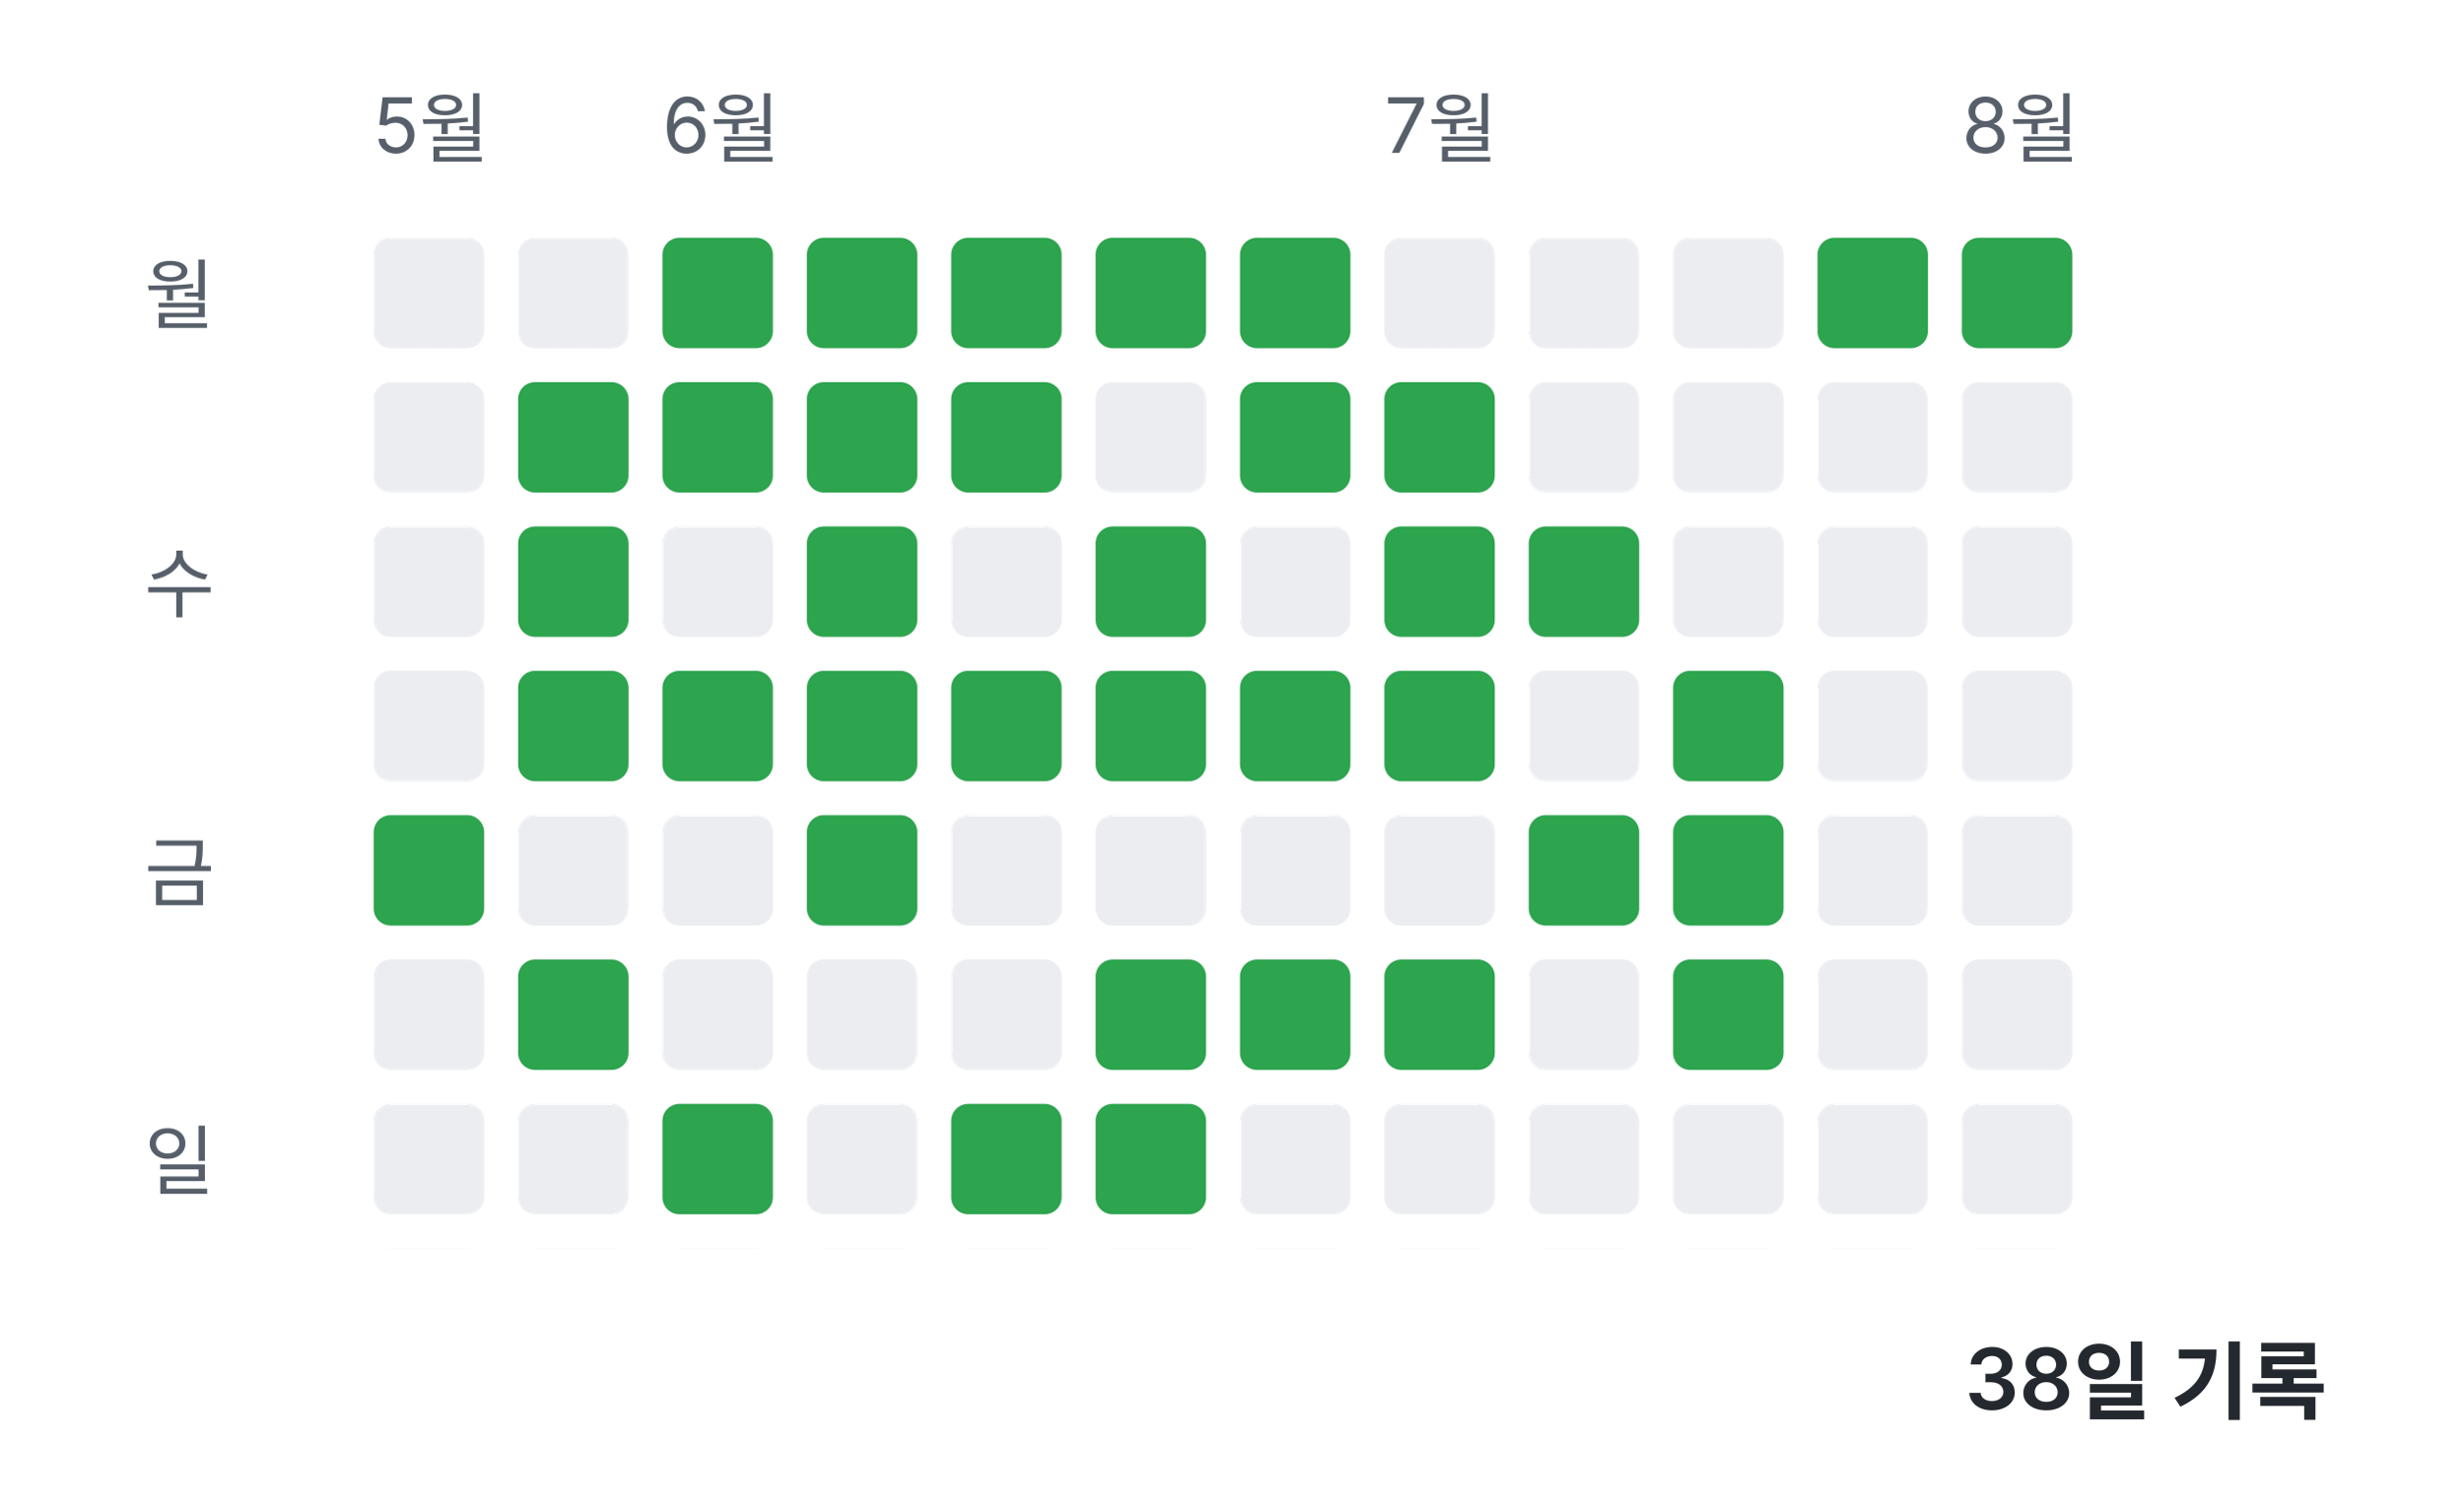
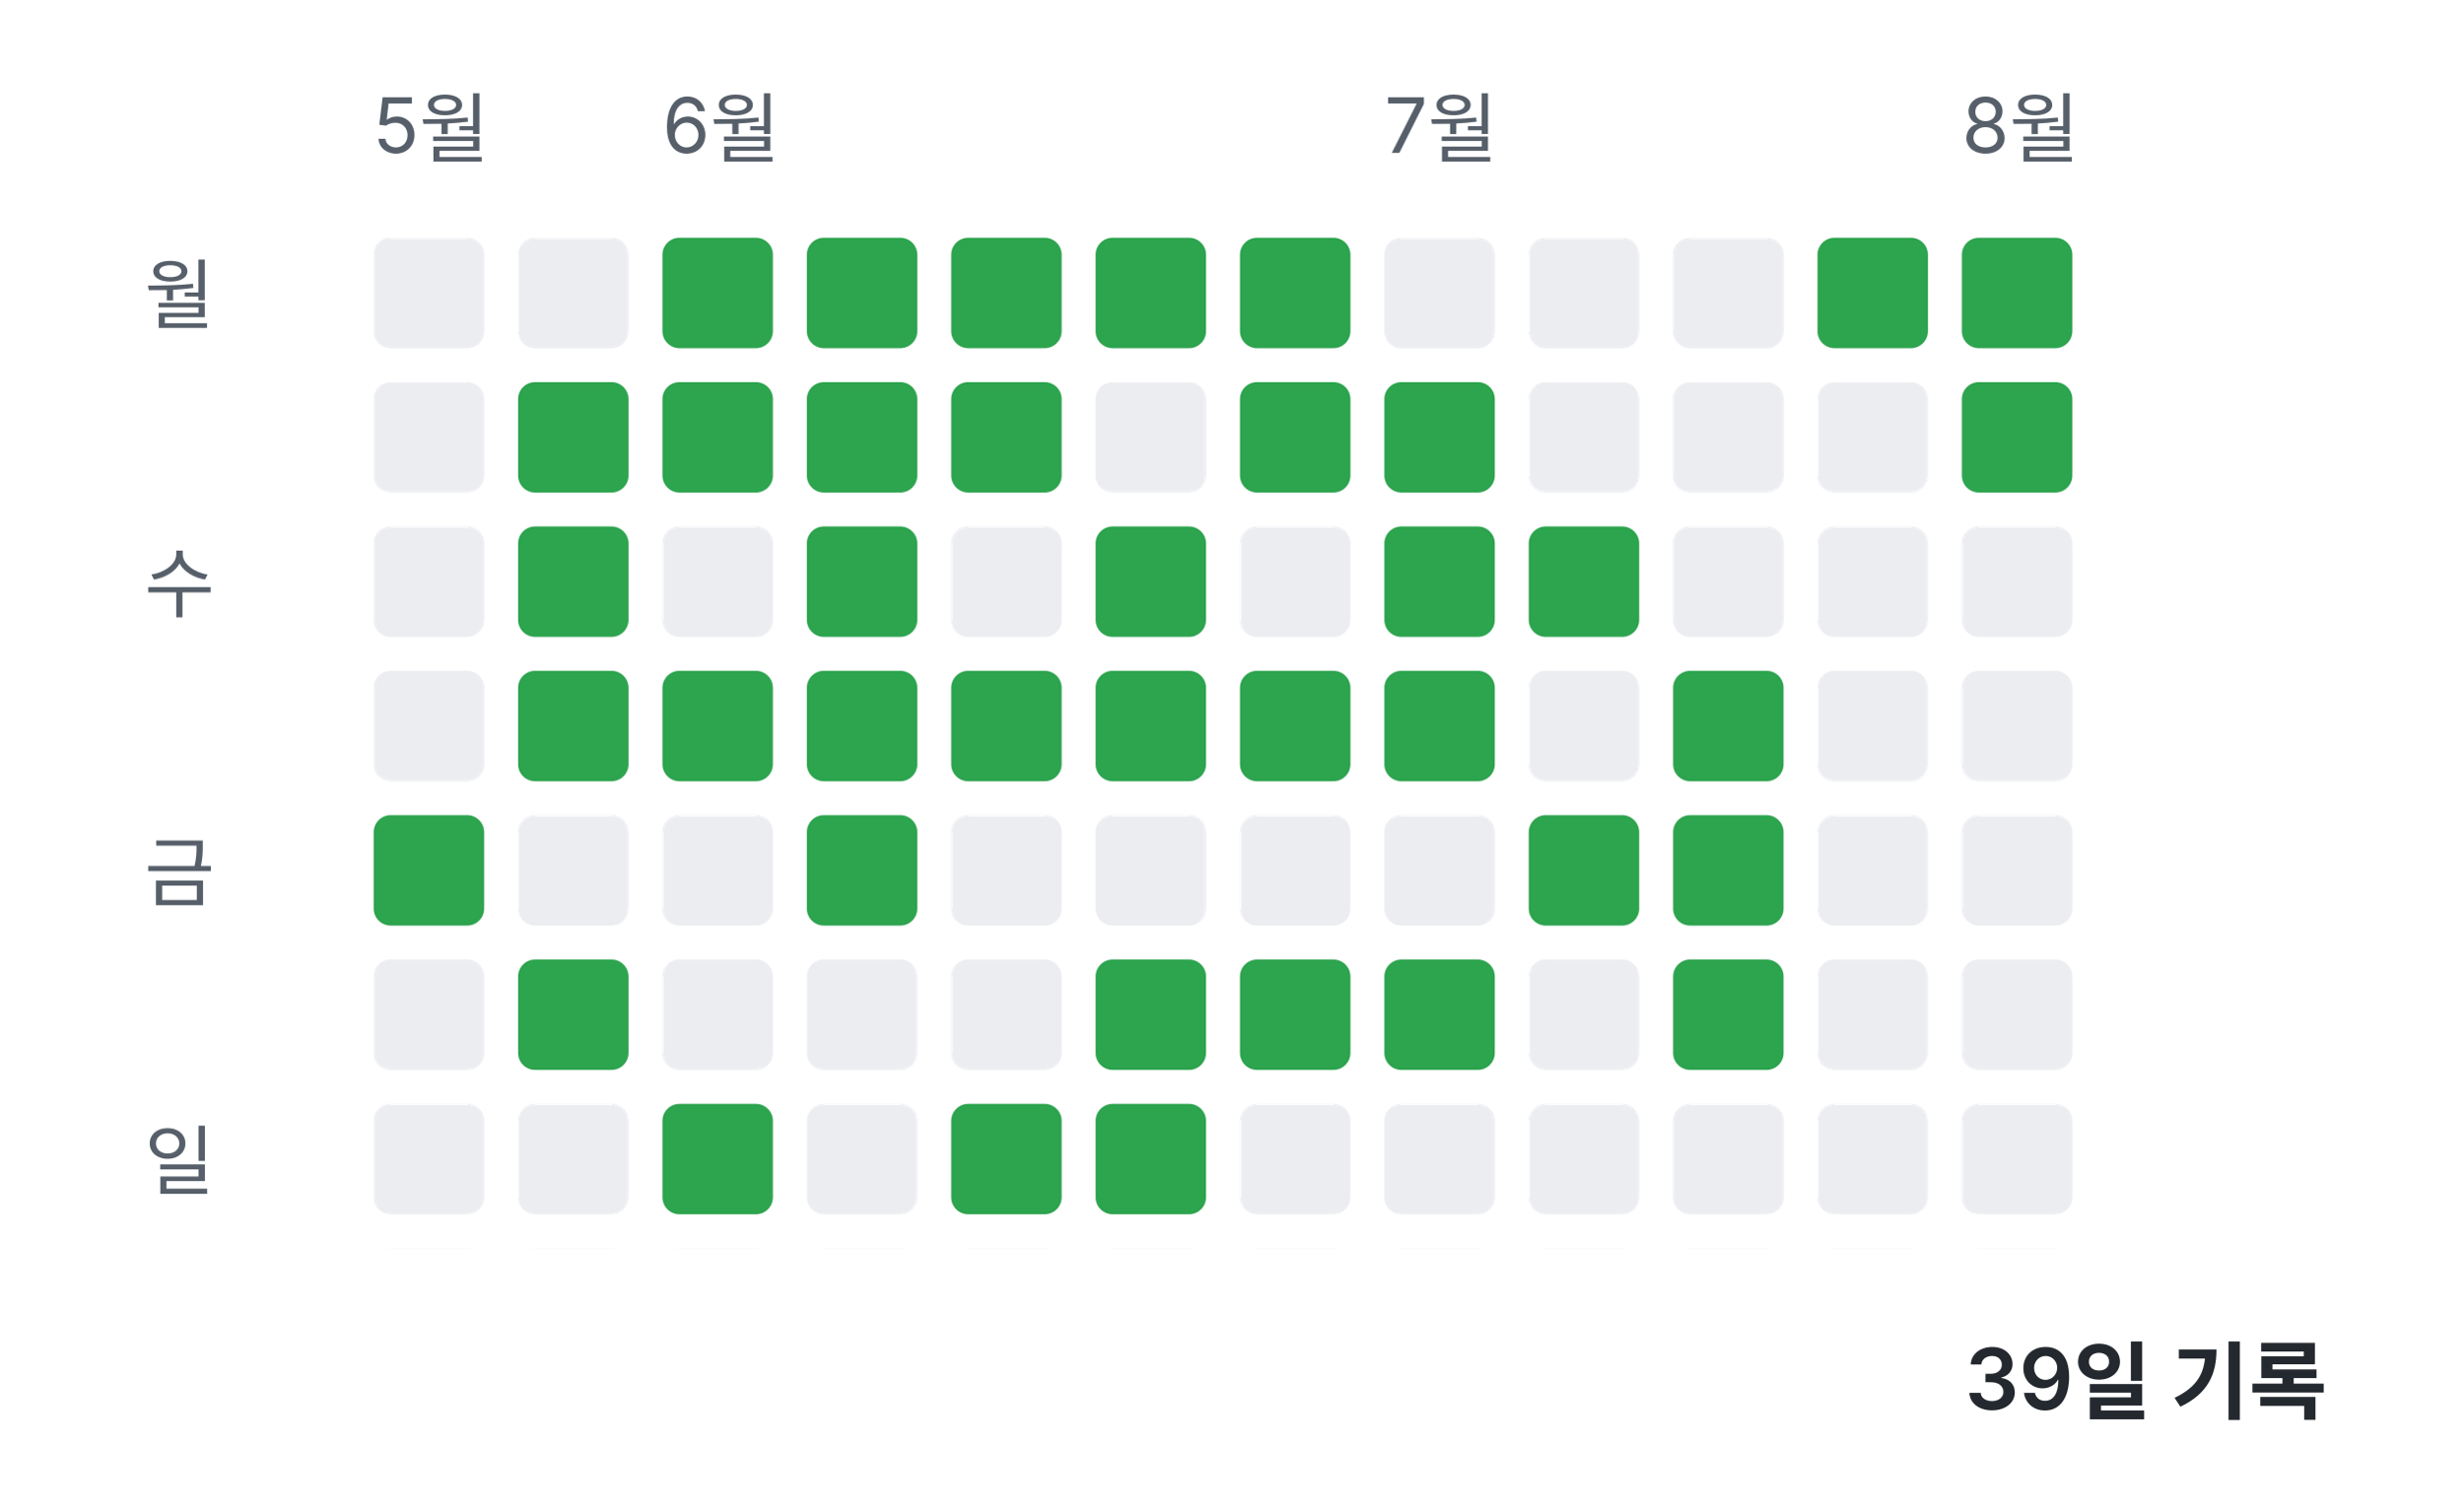
<svg xmlns="http://www.w3.org/2000/svg" width="290" height="178" viewBox="0 0 290 178" role="img" aria-labelledby="title desc">
  <style>
    .label {
      fill: #57606a;
      font-family: -apple-system, BlinkMacSystemFont, "Segoe UI", sans-serif;
      font-size: 9px;
    }

    .count {
      fill: #24292f;
      font-family: -apple-system, BlinkMacSystemFont, "Segoe UI", sans-serif;
      font-size: 10px;
      font-weight: 600;
    }

    .empty { fill: #ebedf0; }
    .filled { fill: #2da44e; }

    @media (prefers-color-scheme: dark) {
      .label { fill: #8c959f; }
      .count { fill: #c9d1d9; }
      .empty { fill: #21262d; }
      .filled { fill: #39d353; }
    }
  </style>
  <defs>
    <pattern id="empty-grid" x="44" y="28" width="17" height="17" patternUnits="userSpaceOnUse">
      <rect class="empty" width="13" height="13" rx="2" />
    </pattern>
  </defs>
  <text class="label" x="44" y="18">5월</text>
  <text class="label" x="78" y="18">6월</text>
  <text class="label" x="163" y="18">7월</text>
  <text class="label" x="231" y="18">8월</text>
  <text class="label" x="17" y="38">월</text>
  <text class="label" x="17" y="72">수</text>
  <text class="label" x="17" y="106">금</text>
  <text class="label" x="17" y="140">일</text>
  <rect x="44" y="28" width="204" height="119" fill="url(#empty-grid)" />
  <g class="filled">
    <rect x="44" y="96" width="13" height="13" rx="2" />
    <rect x="61" y="45" width="13" height="13" rx="2" />
    <rect x="61" y="62" width="13" height="13" rx="2" />
    <rect x="61" y="79" width="13" height="13" rx="2" />
    <rect x="61" y="113" width="13" height="13" rx="2" />
    <rect x="78" y="28" width="13" height="13" rx="2" />
    <rect x="78" y="45" width="13" height="13" rx="2" />
    <rect x="78" y="79" width="13" height="13" rx="2" />
    <rect x="78" y="130" width="13" height="13" rx="2" />
    <rect x="95" y="28" width="13" height="13" rx="2" />
    <rect x="95" y="45" width="13" height="13" rx="2" />
    <rect x="95" y="62" width="13" height="13" rx="2" />
    <rect x="95" y="79" width="13" height="13" rx="2" />
    <rect x="95" y="96" width="13" height="13" rx="2" />
    <rect x="112" y="28" width="13" height="13" rx="2" />
    <rect x="112" y="45" width="13" height="13" rx="2" />
    <rect x="112" y="79" width="13" height="13" rx="2" />
    <rect x="112" y="130" width="13" height="13" rx="2" />
    <rect x="129" y="28" width="13" height="13" rx="2" />
    <rect x="129" y="62" width="13" height="13" rx="2" />
    <rect x="129" y="79" width="13" height="13" rx="2" />
    <rect x="129" y="113" width="13" height="13" rx="2" />
    <rect x="129" y="130" width="13" height="13" rx="2" />
    <rect x="146" y="28" width="13" height="13" rx="2" />
    <rect x="146" y="45" width="13" height="13" rx="2" />
    <rect x="146" y="79" width="13" height="13" rx="2" />
    <rect x="146" y="113" width="13" height="13" rx="2" />
    <rect x="163" y="45" width="13" height="13" rx="2" />
    <rect x="163" y="62" width="13" height="13" rx="2" />
    <rect x="163" y="79" width="13" height="13" rx="2" />
    <rect x="163" y="113" width="13" height="13" rx="2" />
    <rect x="180" y="62" width="13" height="13" rx="2" />
    <rect x="180" y="96" width="13" height="13" rx="2" />
    <rect x="197" y="79" width="13" height="13" rx="2" />
    <rect x="197" y="96" width="13" height="13" rx="2" />
    <rect x="197" y="113" width="13" height="13" rx="2" />
    <rect x="214" y="28" width="13" height="13" rx="2" />
    <rect x="231" y="28" width="13" height="13" rx="2" />
+     <rect x="231" y="45" width="13" height="13" rx="2" />
  </g>
-   <text class="count" x="274" y="166" text-anchor="end">38일 기록</text>
+   <text class="count" x="274" y="166" text-anchor="end">39일 기록</text>
</svg>
